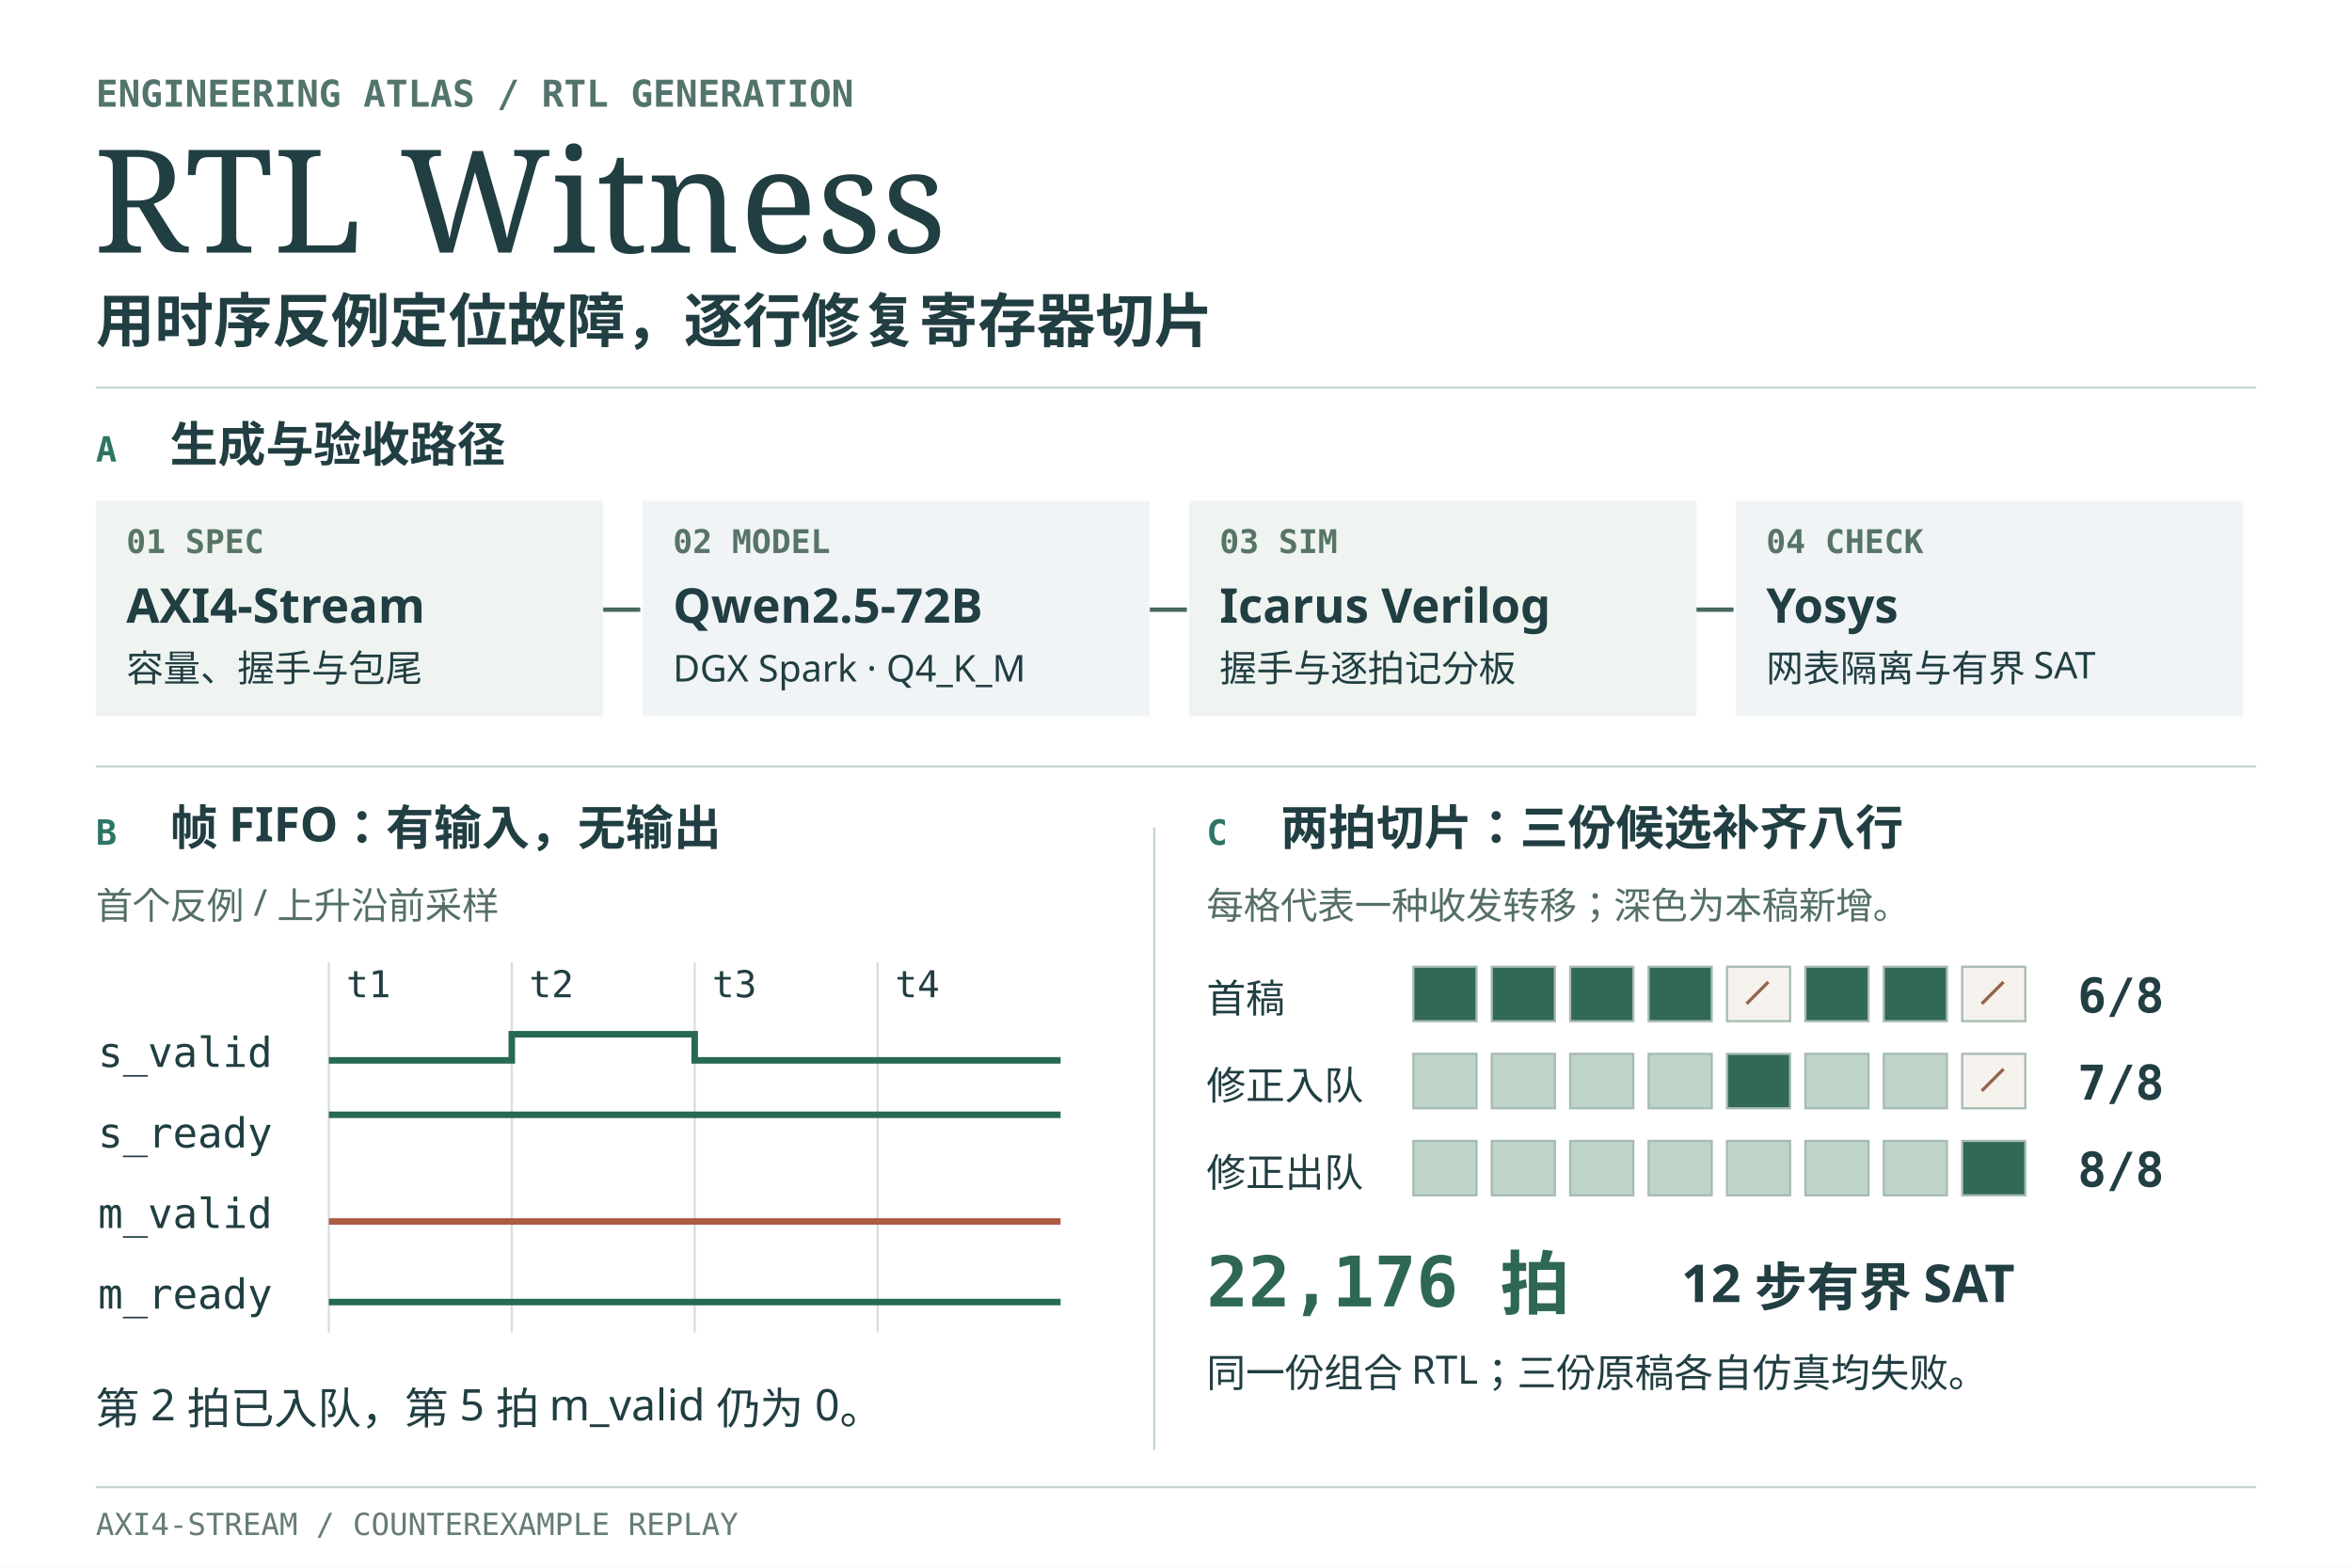
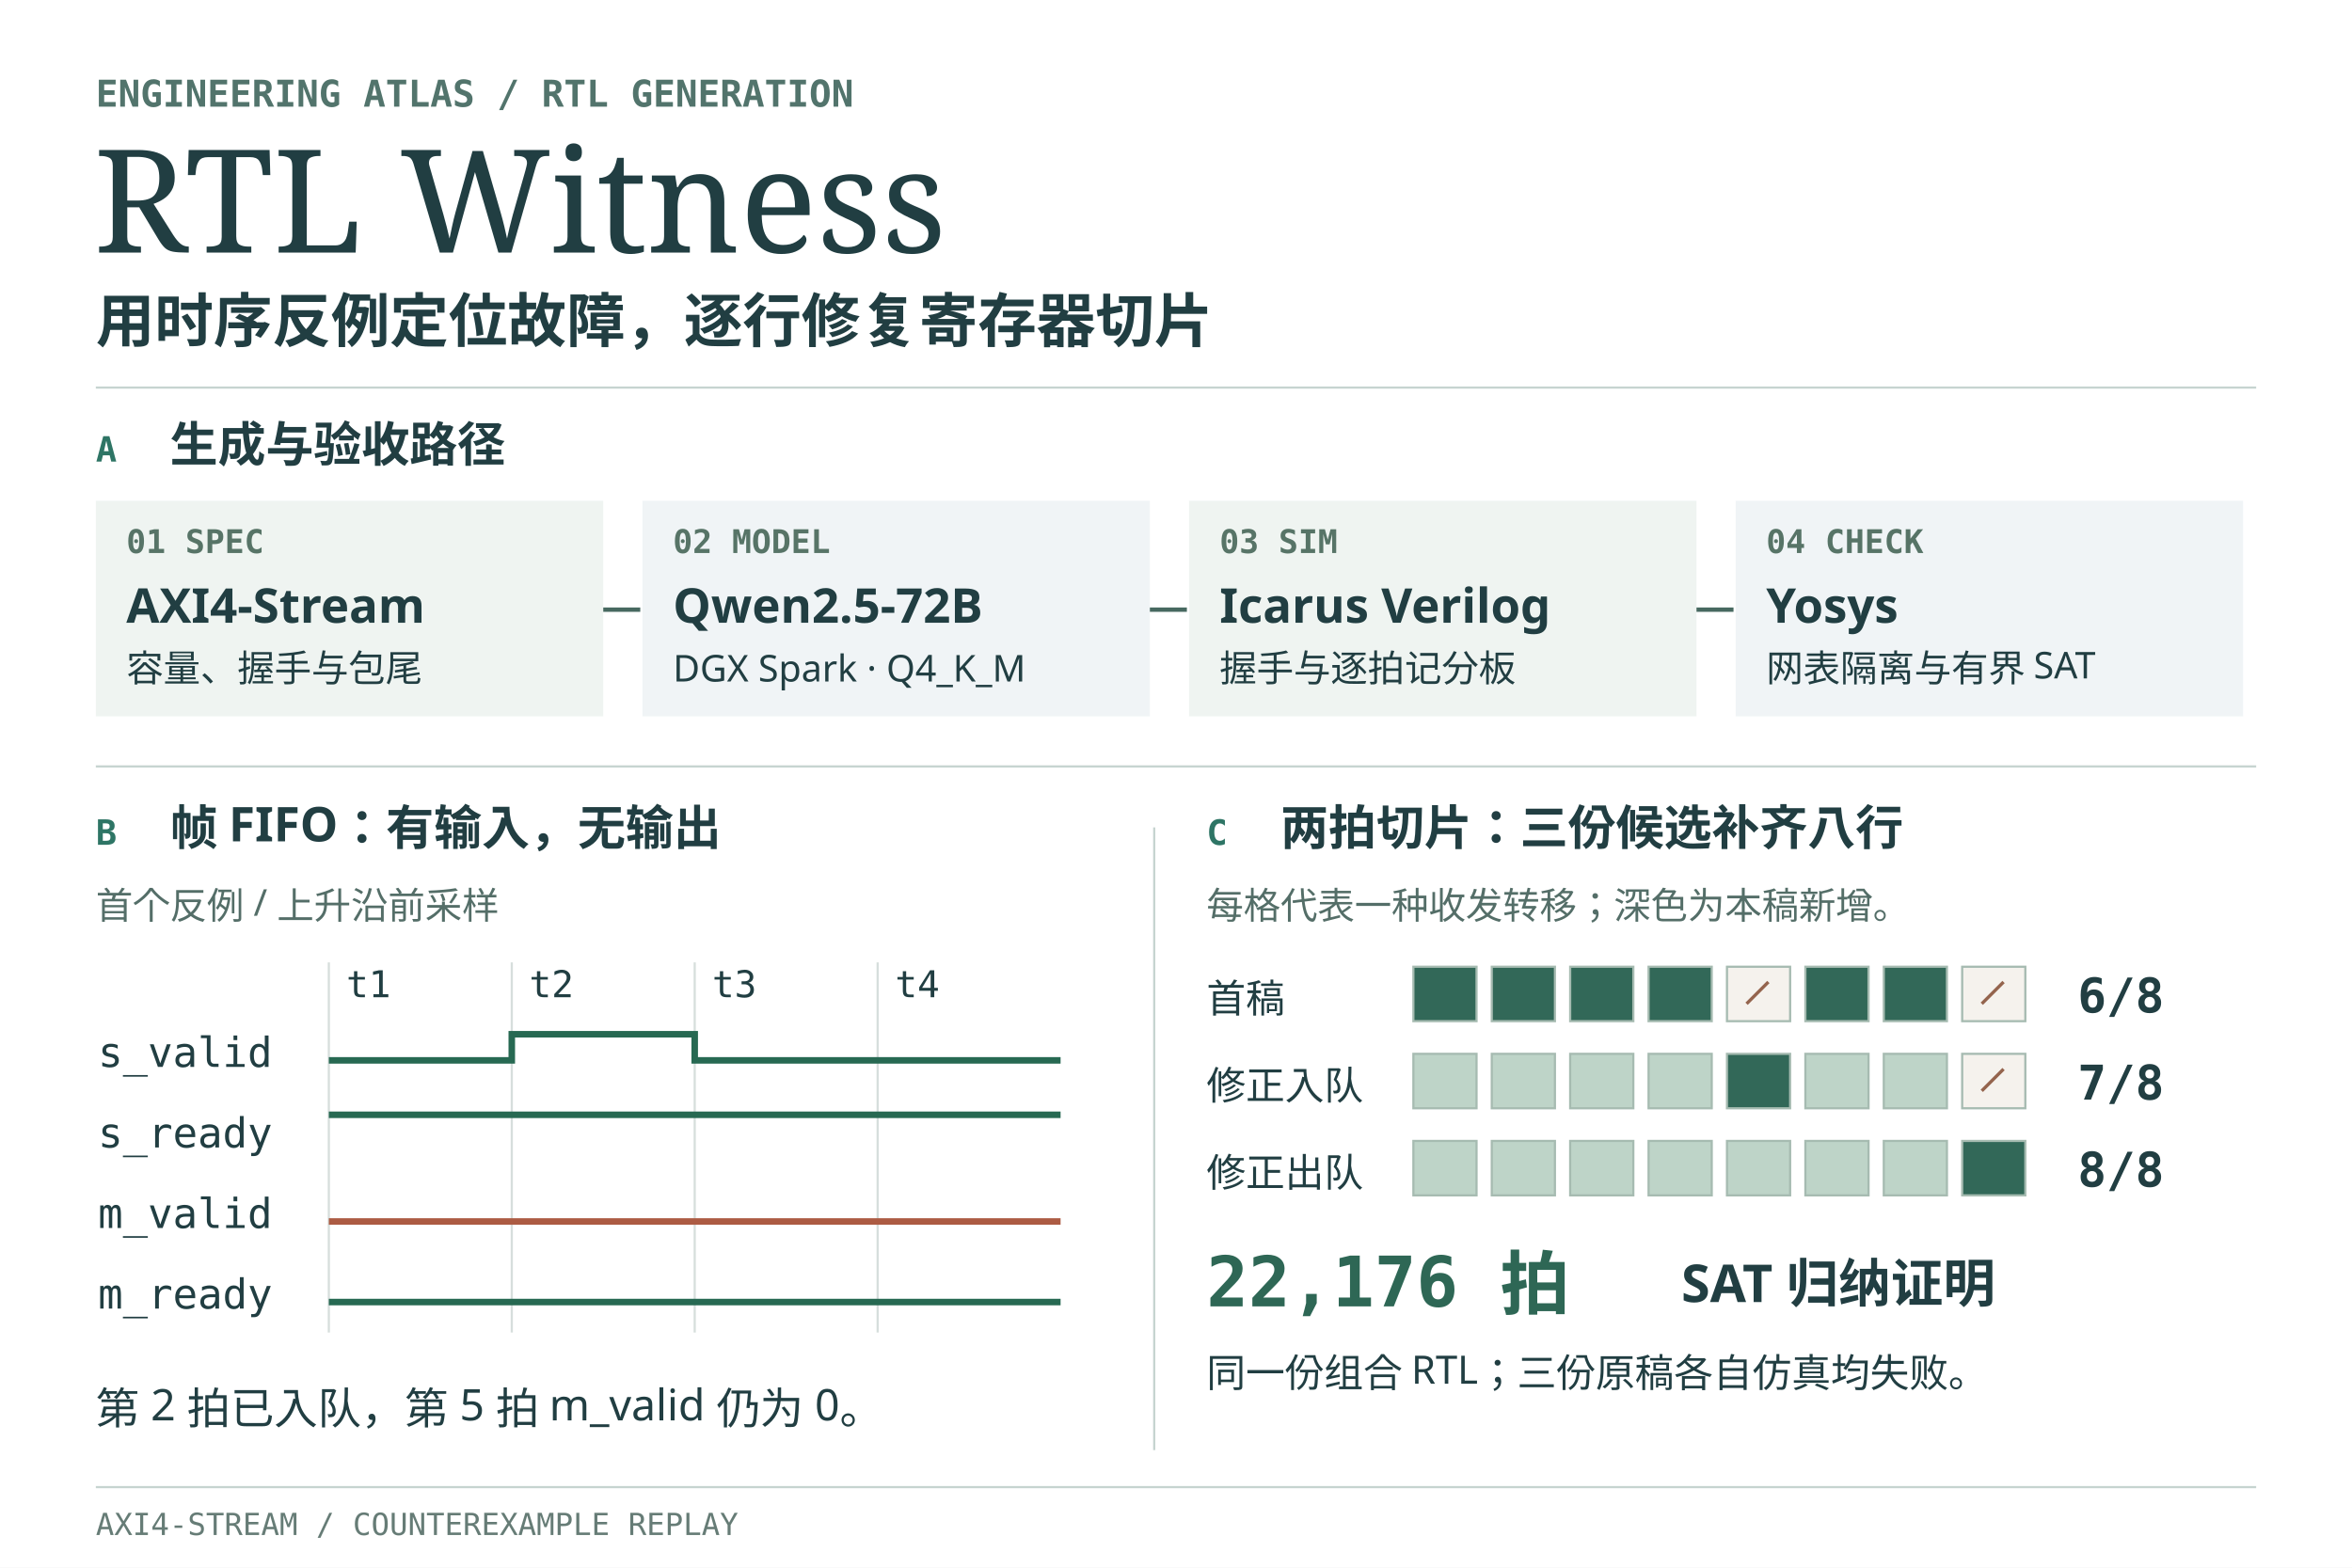
<svg xmlns="http://www.w3.org/2000/svg" width="1080" height="720" viewBox="0 0 1080 720" role="img" aria-labelledby="title desc">
  <style>text{font-family:'Segoe UI','Microsoft YaHei',sans-serif;fill:#213e42}.serif{font-family:Georgia,serif}.mono{font-family:Consolas,'Microsoft YaHei',monospace}</style>
  <defs>
    <pattern id="lines" width="9" height="9" patternUnits="userSpaceOnUse">
      <path d="M0 9L9 0" stroke="#c7dcd3" />
    </pattern>
  </defs>
  <rect width="1080" height="720" fill="#fff" />
  <text x="44" y="49" class="mono" font-size="17" font-weight="650" style="fill:#52746c">ENGINEERING ATLAS   /   RTL GENERATION</text>
  <text x="43" y="116" class="serif" font-size="66" font-weight="400" style="fill:#213e42">RTL Witness</text>
  <text x="44" y="157" class="" font-size="27" font-weight="600" style="fill:#213e42">用时序反例定位故障，逐行修复寄存器切片</text>
  <path d="M44 178 L1036 178" stroke="#c6d4d0" stroke-width="1" fill="none" />
  <text x="44" y="212" class="mono" font-size="16" font-weight="700" style="fill:#2e7565">A</text>
  <text x="78" y="212" class="" font-size="22" font-weight="650" style="fill:#213e42">生成与验收路径</text>
  <rect x="44" y="230" width="233" height="99" fill="#eff4f1" stroke="none" />
  <text x="58" y="254" class="mono" font-size="15" font-weight="650" style="fill:#577467">01  SPEC</text>
  <text x="58" y="286" class="" font-size="22" font-weight="650" style="fill:#213e42">AXI4-Stream</text>
  <text x="58" y="313" class="" font-size="17" font-weight="400" style="fill:#213e42">容量、握手与包尾</text>
  <path d="M277 280 L294 280" stroke="#476960" stroke-width="2" fill="none" />
  <rect x="295" y="230" width="233" height="99" fill="#f0f4f6" stroke="none" />
  <text x="309" y="254" class="mono" font-size="15" font-weight="650" style="fill:#577467">02  MODEL</text>
  <text x="309" y="286" class="" font-size="22" font-weight="650" style="fill:#213e42">Qwen2.5-72B</text>
  <text x="309" y="313" class="" font-size="17" font-weight="400" style="fill:#213e42">DGX Spark · Q4_K_M</text>
  <path d="M528 280 L545 280" stroke="#476960" stroke-width="2" fill="none" />
  <rect x="546" y="230" width="233" height="99" fill="#eff4f1" stroke="none" />
  <text x="560" y="254" class="mono" font-size="15" font-weight="650" style="fill:#577467">03  SIM</text>
  <text x="560" y="286" class="" font-size="22" font-weight="650" style="fill:#213e42">Icarus Verilog</text>
  <text x="560" y="313" class="" font-size="17" font-weight="400" style="fill:#213e42">握手与逐拍记分板</text>
  <path d="M779 280 L796 280" stroke="#476960" stroke-width="2" fill="none" />
  <rect x="797" y="230" width="233" height="99" fill="#f0f4f6" stroke="none" />
  <text x="811" y="254" class="mono" font-size="15" font-weight="650" style="fill:#577467">04  CHECK</text>
  <text x="811" y="286" class="" font-size="22" font-weight="650" style="fill:#213e42">Yosys</text>
  <text x="811" y="313" class="" font-size="17" font-weight="400" style="fill:#213e42">网表隔离与有界 SAT</text>
  <path d="M44 352 L1036 352" stroke="#c6d4d0" stroke-width="1" fill="none" />
  <text x="44" y="388" class="mono" font-size="16" font-weight="700" style="fill:#2e7565">B</text>
  <text x="78" y="388" class="" font-size="22" font-weight="650" style="fill:#213e42">帧 FIFO：有输入，无输出</text>
  <text x="554" y="388" class="mono" font-size="16" font-weight="700" style="fill:#2e7565">C</text>
  <text x="588" y="388" class="" font-size="22" font-weight="650" style="fill:#213e42">两拍切片：三份候选补齐八行</text>
  <path d="M530 380 L530 666" stroke="#c6d4d0" stroke-width="1" fill="none" />
  <text x="44" y="422" class="" font-size="17" font-weight="400" style="fill:#546e68">首个反例 / 上升沿前采样</text>
  <path d="M151 442 L151 612" stroke="#d6dedc" stroke-width="1" fill="none" />
  <text x="159" y="458" class="mono" font-size="17" font-weight="400" style="fill:#213e42">t1</text>
  <path d="M235 442 L235 612" stroke="#d6dedc" stroke-width="1" fill="none" />
  <text x="243" y="458" class="mono" font-size="17" font-weight="400" style="fill:#213e42">t2</text>
  <path d="M319 442 L319 612" stroke="#d6dedc" stroke-width="1" fill="none" />
  <text x="327" y="458" class="mono" font-size="17" font-weight="400" style="fill:#213e42">t3</text>
  <path d="M403 442 L403 612" stroke="#d6dedc" stroke-width="1" fill="none" />
  <text x="411" y="458" class="mono" font-size="17" font-weight="400" style="fill:#213e42">t4</text>
  <text x="45" y="490" class="mono" font-size="19" font-weight="400" style="fill:#213e42">s_valid</text>
  <path d="M151 487 H235 V475 H319 V487 H403 V487 H487" fill="none" stroke="#276952" stroke-width="3" />
  <text x="45" y="527" class="mono" font-size="19" font-weight="400" style="fill:#213e42">s_ready</text>
  <path d="M151 512 H235 V512 H319 V512 H403 V512 H487" fill="none" stroke="#276952" stroke-width="3" />
  <text x="45" y="564" class="mono" font-size="19" font-weight="400" style="fill:#213e42">m_valid</text>
  <path d="M151 561 H235 V561 H319 V561 H403 V561 H487" fill="none" stroke="#ac5b43" stroke-width="3" />
  <text x="45" y="601" class="mono" font-size="19" font-weight="400" style="fill:#213e42">m_ready</text>
  <path d="M151 598 H235 V598 H319 V598 H403 V598 H487" fill="none" stroke="#276952" stroke-width="3" />
  <text x="44" y="654" class="" font-size="20" font-weight="400" style="fill:#213e42">第 2 拍已入队，第 5 拍 m_valid 仍为 0。</text>
  <text x="554" y="422" class="" font-size="17" font-weight="400" style="fill:#546e68">每格代表一种收发转移；深色为本稿新增。</text>
  <text x="554" y="465" class="" font-size="18" font-weight="400" style="fill:#213e42">首稿</text>
  <rect x="649" y="444" width="29" height="25" fill="#326858" stroke="#a6bbb1" />
  <rect x="685" y="444" width="29" height="25" fill="#326858" stroke="#a6bbb1" />
  <rect x="721" y="444" width="29" height="25" fill="#326858" stroke="#a6bbb1" />
  <rect x="757" y="444" width="29" height="25" fill="#326858" stroke="#a6bbb1" />
  <rect x="793" y="444" width="29" height="25" fill="#f5f2ed" stroke="#a6bbb1" />
  <path d="M802 461 L812 451" stroke="#94644d" stroke-width="1.5" fill="none" />
  <rect x="829" y="444" width="29" height="25" fill="#326858" stroke="#a6bbb1" />
  <rect x="865" y="444" width="29" height="25" fill="#326858" stroke="#a6bbb1" />
  <rect x="901" y="444" width="29" height="25" fill="#f5f2ed" stroke="#a6bbb1" />
  <path d="M910 461 L920 451" stroke="#94644d" stroke-width="1.5" fill="none" />
  <text x="954" y="465" class="mono" font-size="22" font-weight="650" style="fill:#213e42">6/8</text>
  <text x="554" y="505" class="" font-size="18" font-weight="400" style="fill:#213e42">修正入队</text>
  <rect x="649" y="484" width="29" height="25" fill="#bed4c8" stroke="#a6bbb1" />
  <rect x="685" y="484" width="29" height="25" fill="#bed4c8" stroke="#a6bbb1" />
  <rect x="721" y="484" width="29" height="25" fill="#bed4c8" stroke="#a6bbb1" />
  <rect x="757" y="484" width="29" height="25" fill="#bed4c8" stroke="#a6bbb1" />
  <rect x="793" y="484" width="29" height="25" fill="#326858" stroke="#a6bbb1" />
  <rect x="829" y="484" width="29" height="25" fill="#bed4c8" stroke="#a6bbb1" />
  <rect x="865" y="484" width="29" height="25" fill="#bed4c8" stroke="#a6bbb1" />
  <rect x="901" y="484" width="29" height="25" fill="#f5f2ed" stroke="#a6bbb1" />
  <path d="M910 501 L920 491" stroke="#94644d" stroke-width="1.5" fill="none" />
  <text x="954" y="505" class="mono" font-size="22" font-weight="650" style="fill:#213e42">7/8</text>
  <text x="554" y="545" class="" font-size="18" font-weight="400" style="fill:#213e42">修正出队</text>
  <rect x="649" y="524" width="29" height="25" fill="#bed4c8" stroke="#a6bbb1" />
  <rect x="685" y="524" width="29" height="25" fill="#bed4c8" stroke="#a6bbb1" />
  <rect x="721" y="524" width="29" height="25" fill="#bed4c8" stroke="#a6bbb1" />
  <rect x="757" y="524" width="29" height="25" fill="#bed4c8" stroke="#a6bbb1" />
  <rect x="793" y="524" width="29" height="25" fill="#bed4c8" stroke="#a6bbb1" />
  <rect x="829" y="524" width="29" height="25" fill="#bed4c8" stroke="#a6bbb1" />
  <rect x="865" y="524" width="29" height="25" fill="#bed4c8" stroke="#a6bbb1" />
  <rect x="901" y="524" width="29" height="25" fill="#326858" stroke="#a6bbb1" />
  <text x="954" y="545" class="mono" font-size="22" font-weight="650" style="fill:#213e42">8/8</text>
  <text x="554" y="600" class="mono" font-size="32" font-weight="650" style="fill:#2e6755">22,176 拍</text>
-   <text x="772" y="598" class="" font-size="24" font-weight="650" style="fill:#213e42">12 步有界 SAT</text>
+   <text x="772" y="598" class="" font-size="24" font-weight="650" style="fill:#213e42">SAT 归纳证明</text>
  <text x="554" y="637" class="" font-size="18" font-weight="400" style="fill:#213e42">同一份组合 RTL；三份原稿各自仿真均失败。</text>
  <path d="M44 683 L1036 683" stroke="#c6d4d0" stroke-width="1" fill="none" />
  <text x="44" y="705" class="mono" font-size="14" font-weight="500" style="fill:#667c76">AXI4-STREAM   /   COUNTEREXAMPLE REPLAY</text>
</svg>
